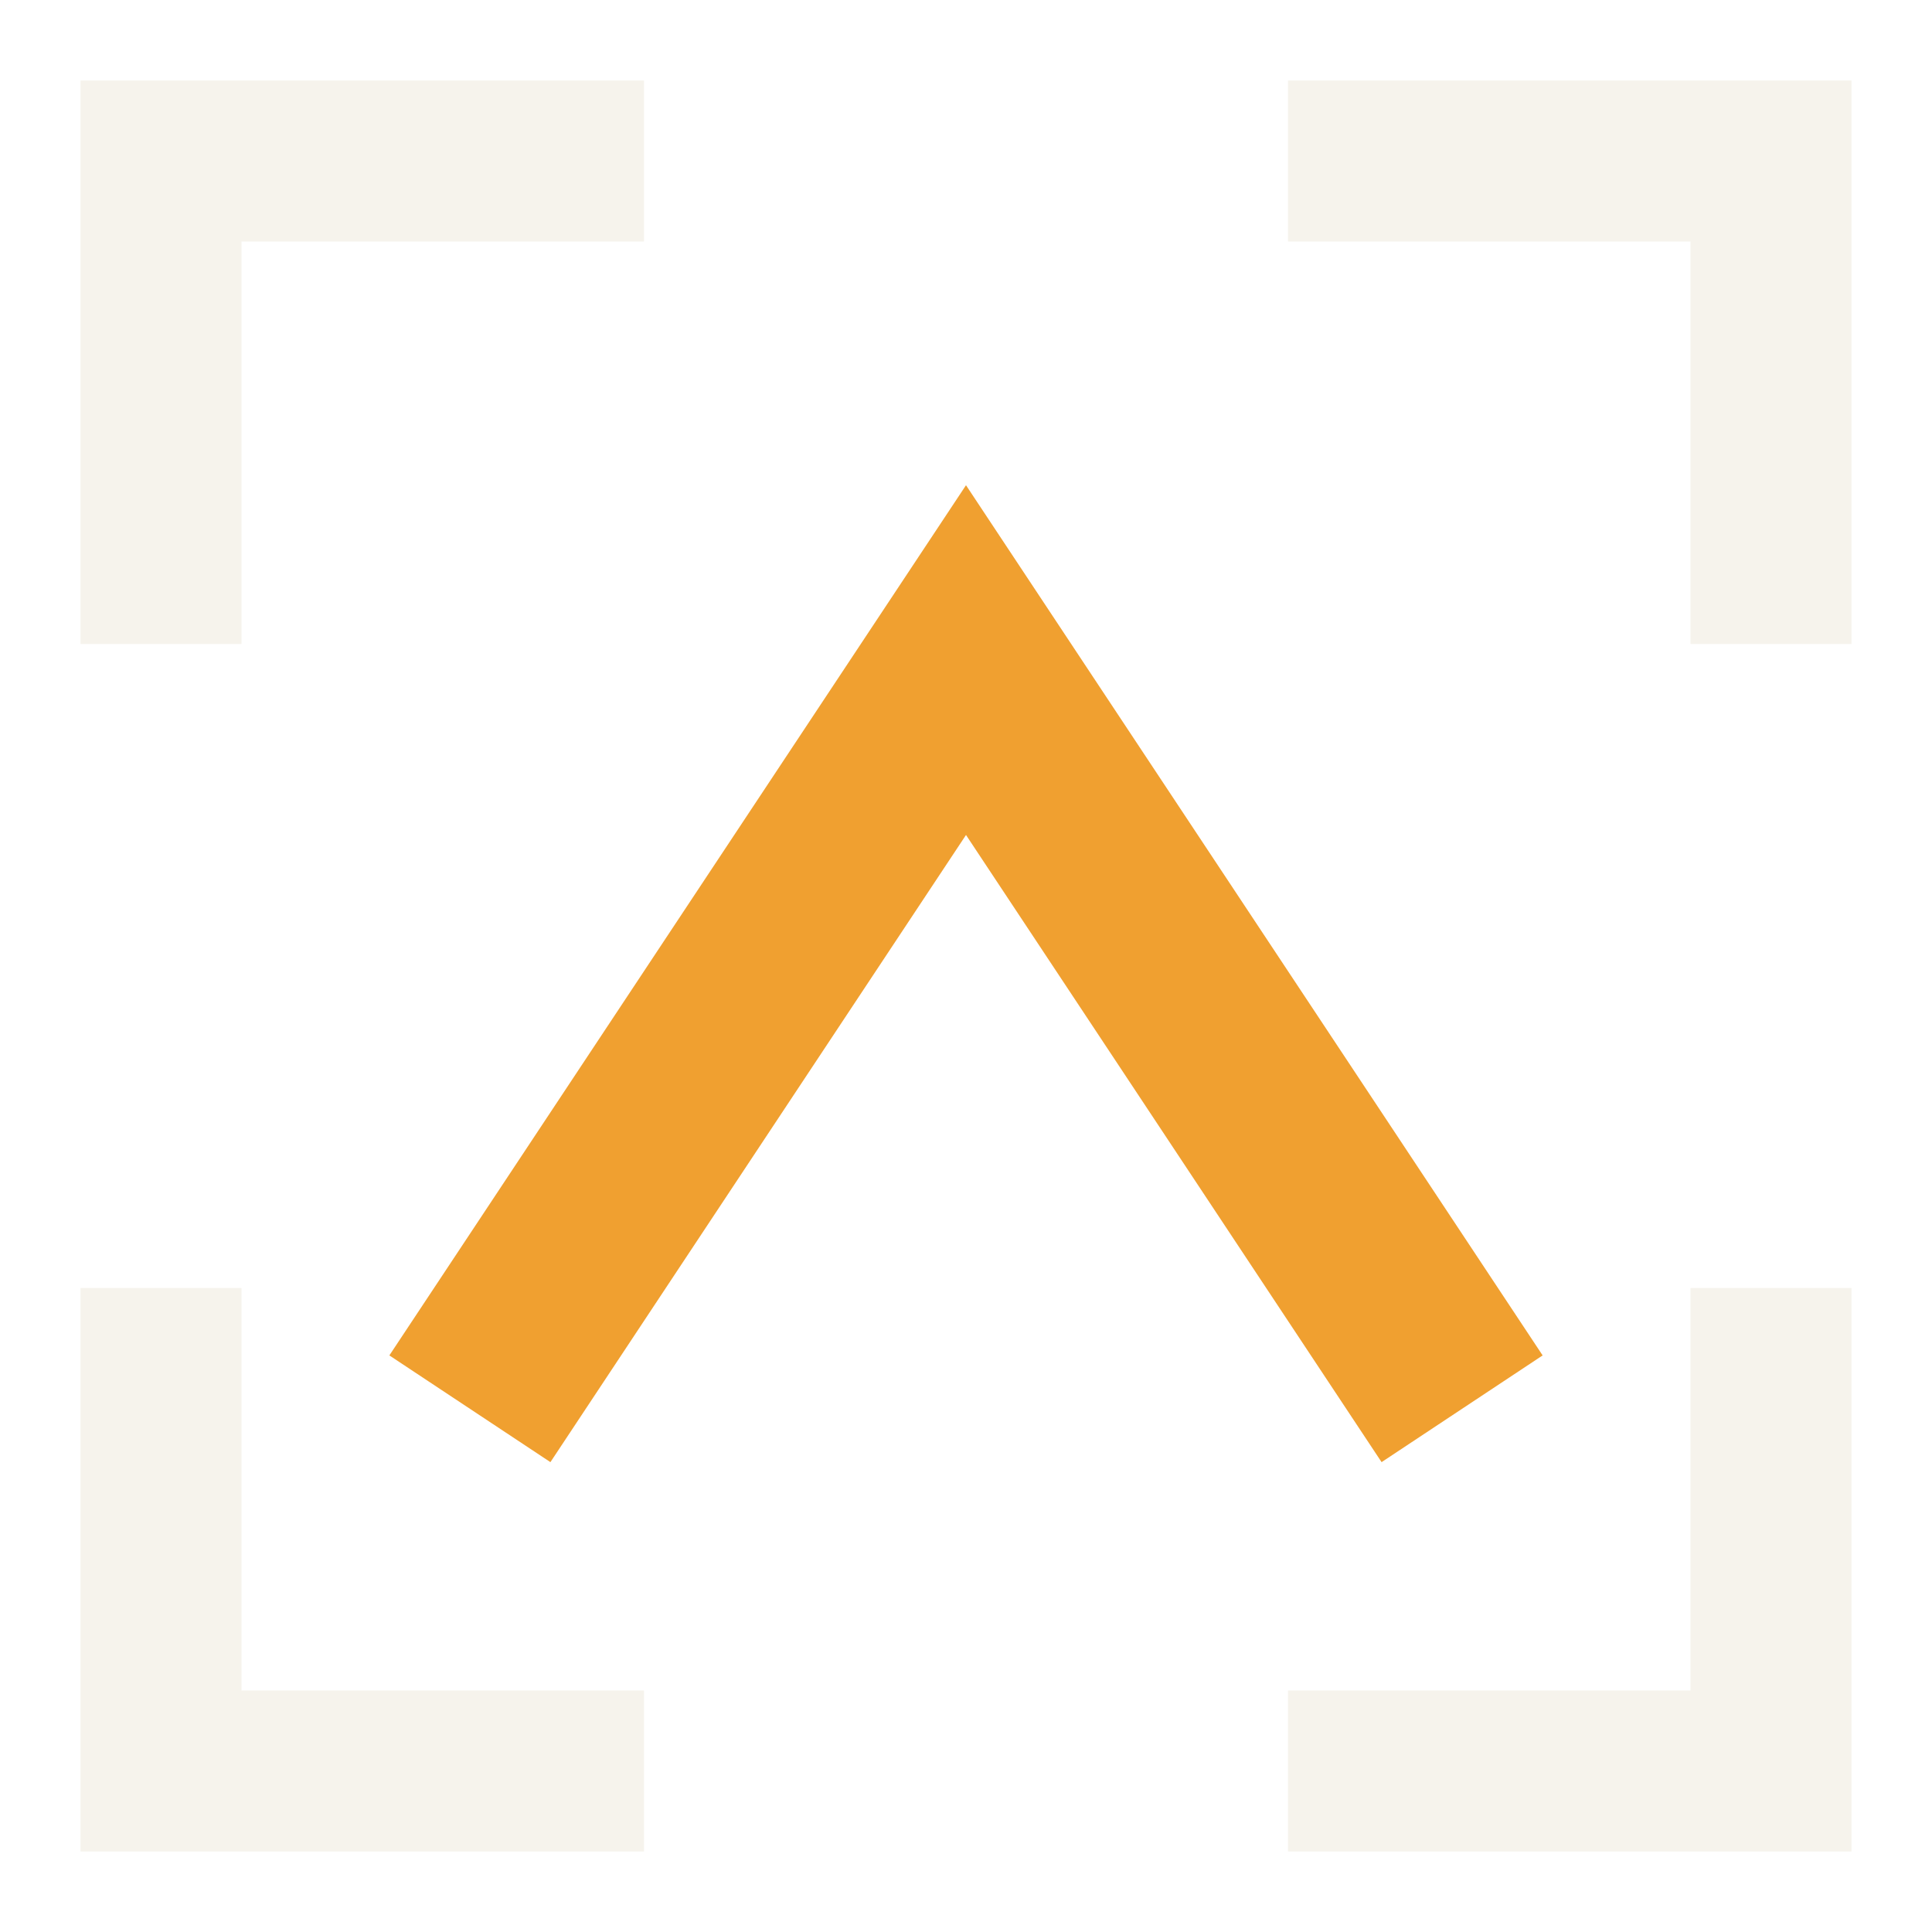
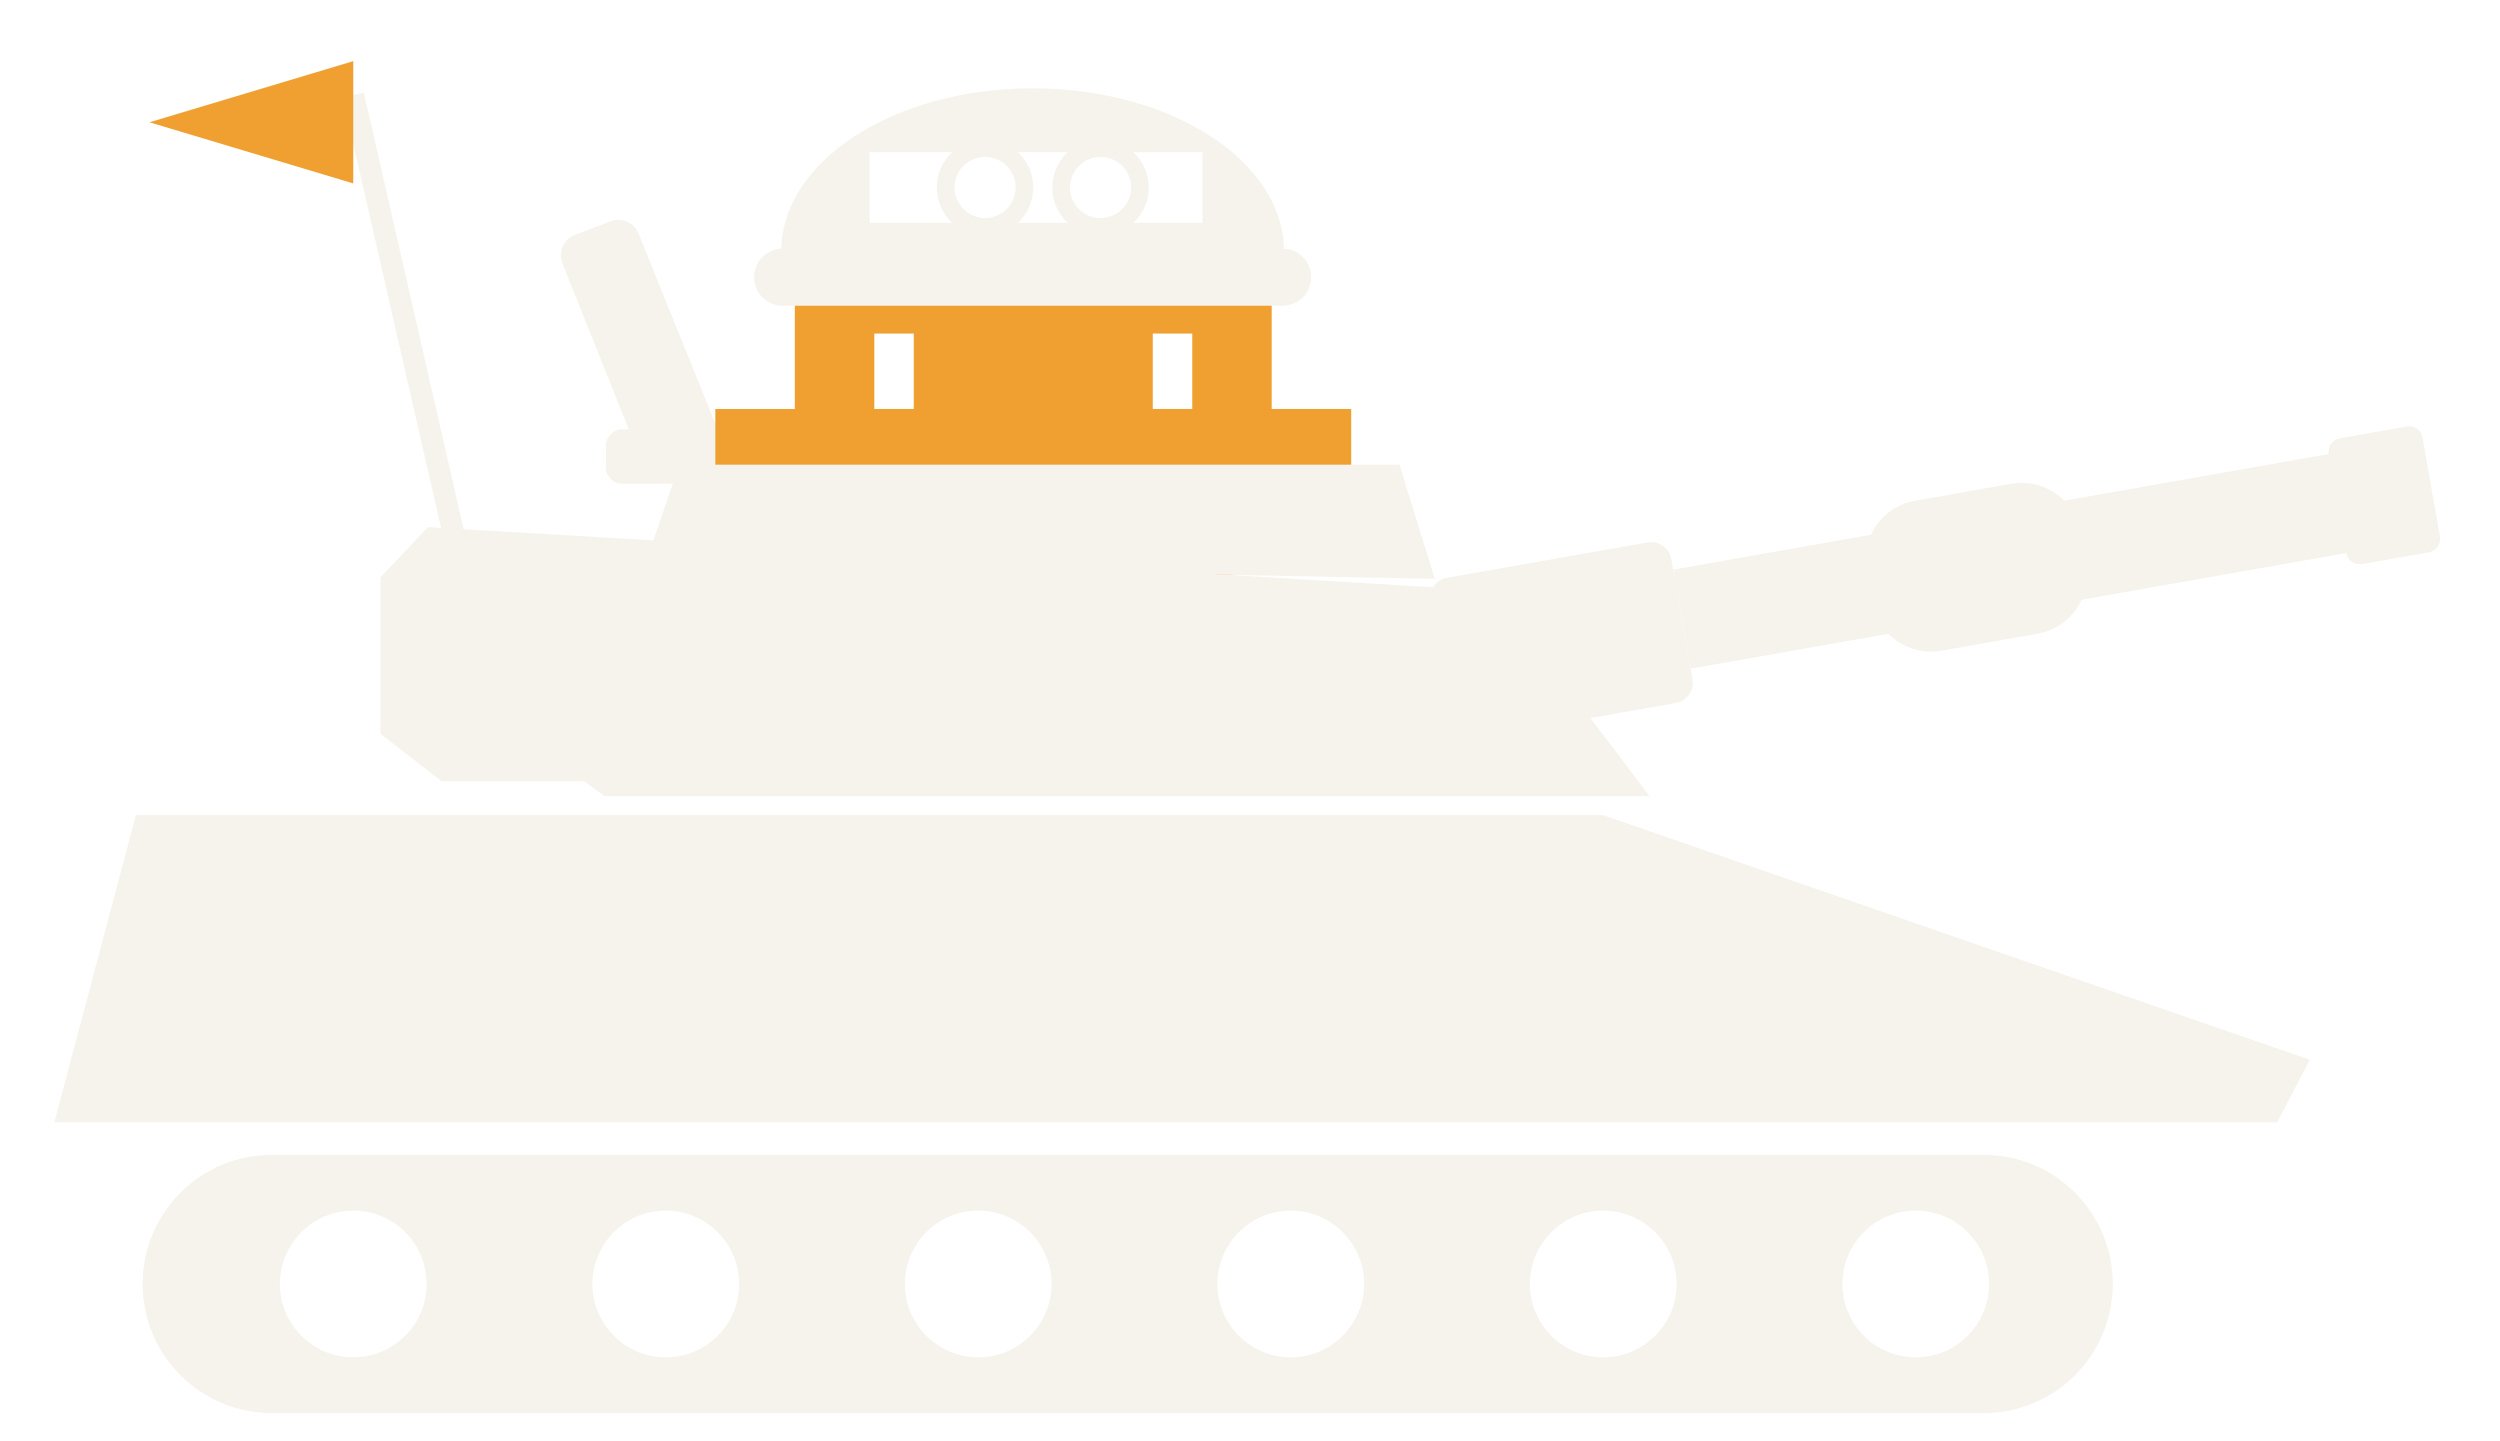
- <svg xmlns="http://www.w3.org/2000/svg" viewBox="0 0 24 24" role="img" aria-label="Claude of Tanks">
-   <path d="M2 8V2h6M16 2h6v6M22 16v6h-6M8 22H2v-6" fill="none" stroke="#f6f3ec" stroke-width="2" />
-   <path d="M6.5 16.5 12 8.2l5.5 8.3" fill="none" stroke="#f0a030" stroke-width="2.4" stroke-linecap="square" stroke-linejoin="miter" />
+ <svg xmlns="http://www.w3.org/2000/svg" viewBox="30 34 184 106" role="img" aria-label="Claude of Tanks">
+   <g class="mk-run" fill="#f6f3ec">
+     <path fill-rule="evenodd" d="M50 119h126a9.5 9.5 0 0 1 0 19H50a9.5 9.5 0 0 1 0-19ZM61.4 128.5a5.4 5.4 0 1 0 -10.8 0a5.4 5.4 0 1 0 10.8 0ZM84.4 128.5a5.4 5.4 0 1 0 -10.8 0a5.4 5.4 0 1 0 10.8 0ZM107.4 128.5a5.4 5.4 0 1 0 -10.8 0a5.4 5.4 0 1 0 10.8 0ZM130.4 128.5a5.4 5.4 0 1 0 -10.8 0a5.4 5.4 0 1 0 10.8 0ZM153.4 128.5a5.4 5.4 0 1 0 -10.8 0a5.4 5.4 0 1 0 10.8 0ZM176.4 128.5a5.4 5.4 0 1 0 -10.8 0a5.4 5.4 0 1 0 10.8 0Z" />
+   </g>
+   <g class="mk-hull">
+     <g class="mk-exhaust" />
+     <path fill="#f6f3ec" d="M34 116.6 40 94h108l52 18-2.4 4.6Z" />
+     <g class="mk-turret">
+       <g fill="#f6f3ec">
+         <g transform="rotate(-10 140 82)">
+           <rect x="136" y="76" width="18" height="12" rx="1.5" />
+           <rect x="154" y="78.3" width="52" height="7.4" />
+           <rect x="168" y="76.4" width="16" height="11.2" rx="4.4" />
+           <rect x="203" y="77.3" width="7" height="9.4" rx="1" />
+         </g>
+         <path d="M77.6 68.9 71.4 53.4a1.6 1.6 0 0 1 .9-2.1l2.6-1a1.6 1.6 0 0 1 2.1.9l6.3 15.6Z" />
+         <rect x="74.6" y="65.6" width="8.4" height="4" rx="1.2" />
+       </g>
+       <g class="mk-antenna">
+         <path d="M64 76 56 41" fill="none" stroke="#f6f3ec" stroke-width="1.6" />
+         <path style="fill:#f0a030" d="M56 38.5 41 43l15 4.5Z" />
+       </g>
+       <g class="mk-crew">
+         <g style="fill:#f0a030">
+           <path fill-rule="evenodd" d="M20.998 10.949H24v3.102h-3v3.028h-1.487V20H18v-2.921h-1.487V20H15v-2.921H9V20H7.488v-2.921H6V20H4.487v-2.921H3V14.05H0V10.95h3V5h17.998v5.949zM6 10.949h1.488V8.102H6v2.847zm10.51 0H18V8.102h-1.49v2.847z" transform="translate(82.65 42.75) scale(1.95)" />
+         </g>
+         <g fill="#f6f3ec">
+           <path fill-rule="evenodd" d="M87.5 52.5a18.5 12 0 0 1 37 0ZM94 45.2h24.5v5.2H94Z" />
+           <rect x="85.5" y="52.3" width="41" height="4.2" rx="2.1" />
+         </g>
+         <g fill="none" stroke="#f6f3ec" stroke-width="1.3">
+           <circle cx="102.5" cy="47.8" r="2.9" />
+           <circle cx="111" cy="47.8" r="2.9" />
+         </g>
+       </g>
+       <g fill="#f6f3ec">
+         <path d="M151.4 92.6 140 77.5 82 74 61.5 72.8 58 76.5V88l4.5 3.5H73l1.5 1.1Z" />
+         <path d="M77.5 75.5 80 68.2h53l2.6 8.4Z" />
+       </g>
+     </g>
+   </g>
</svg>
